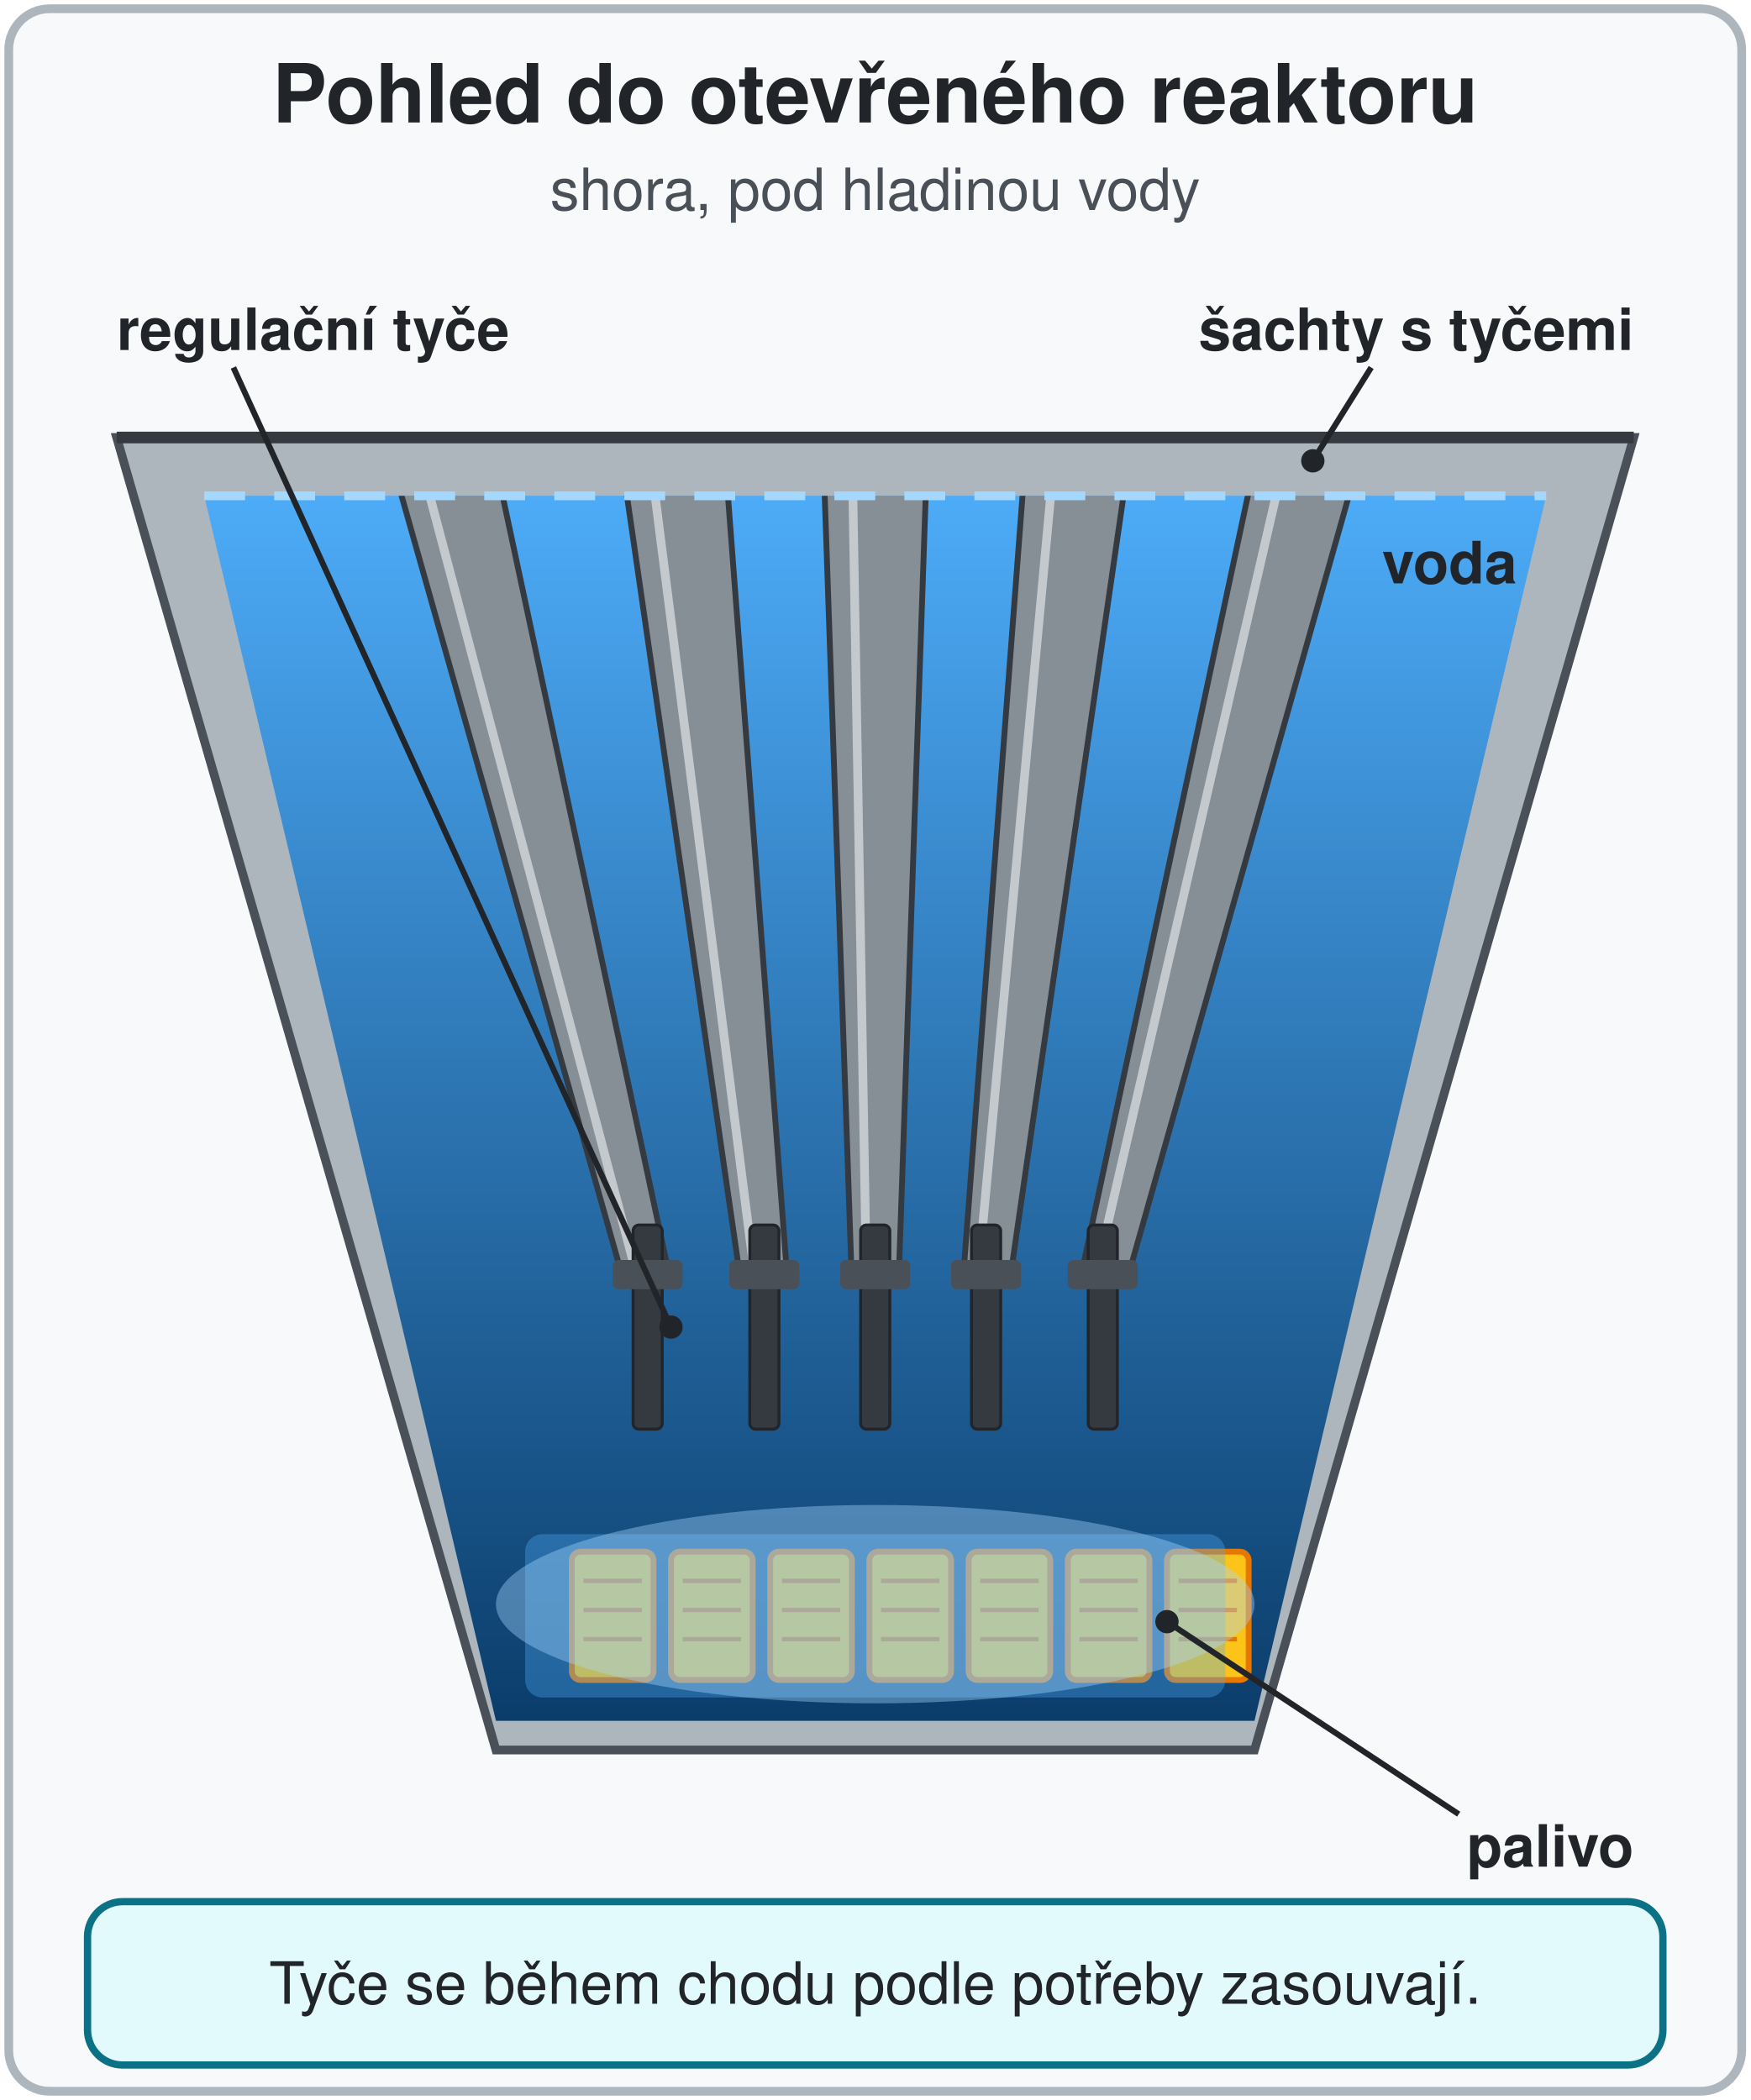
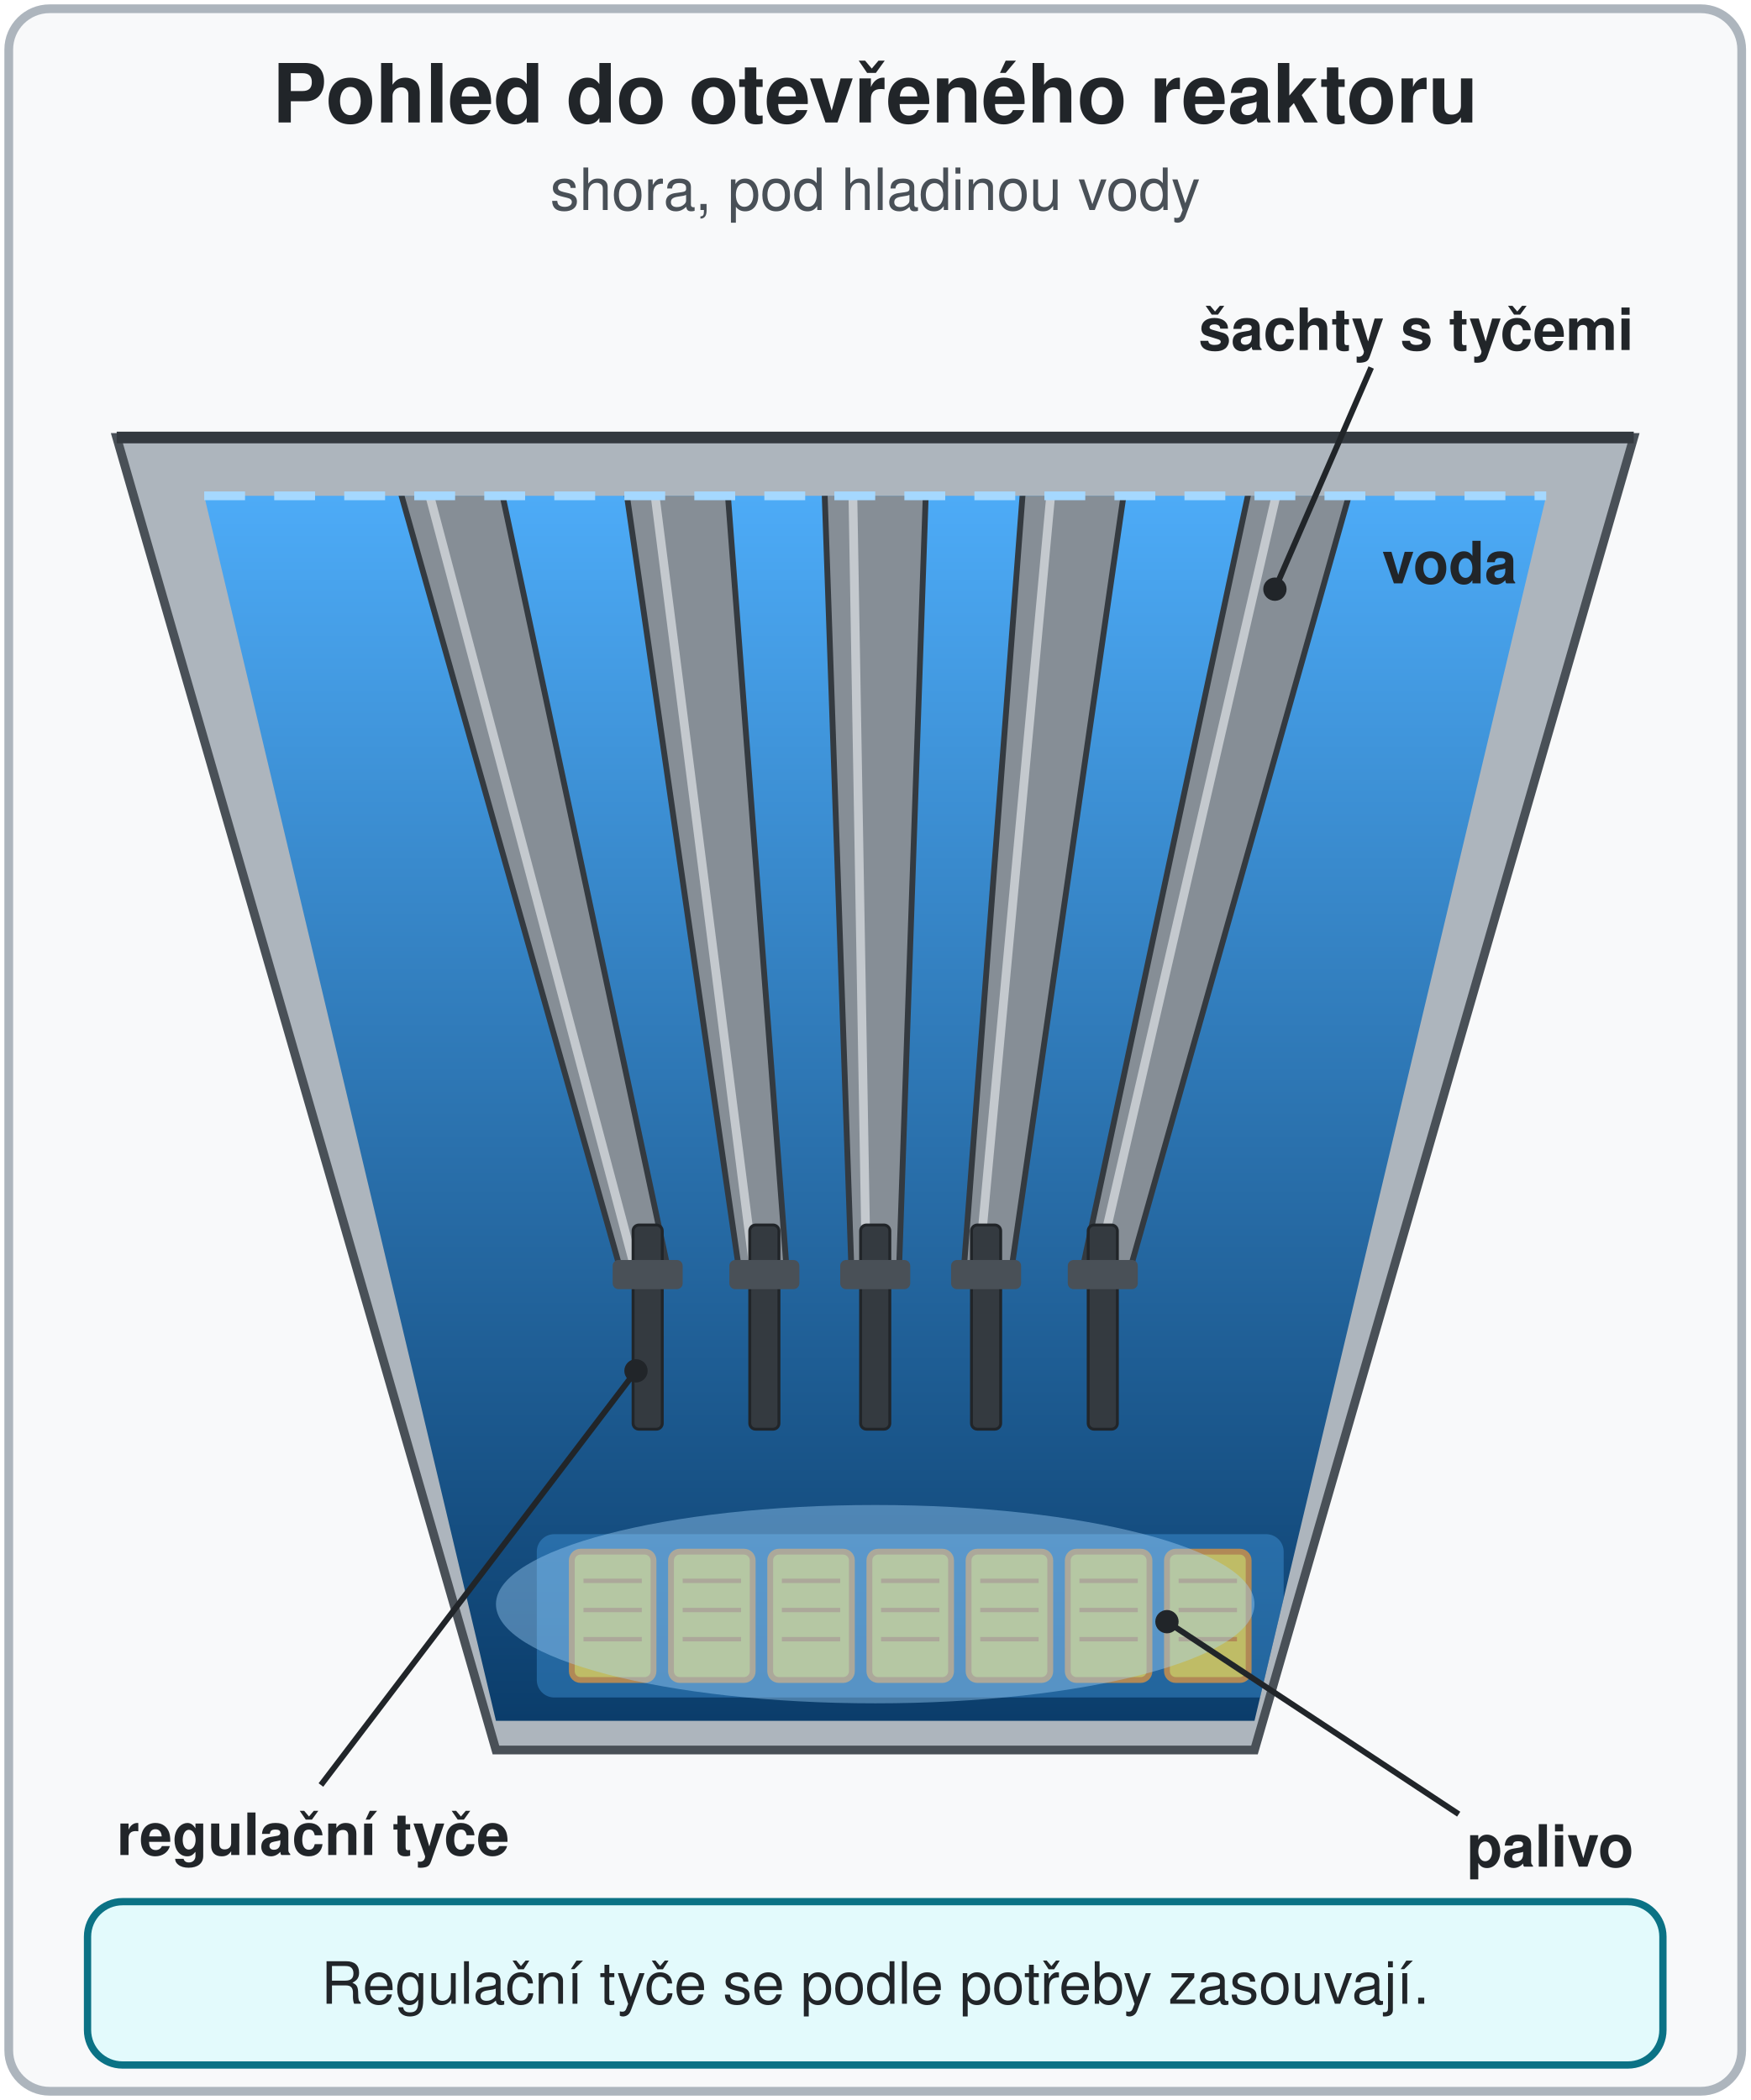
<svg xmlns="http://www.w3.org/2000/svg" viewBox="0 0 600 720" font-family="'Segoe UI', Helvetica, Arial, sans-serif" role="img" aria-label="Kresba pohledu shora do otevřeného reaktoru pod vodou. Do hloubky vedou šedé šachty, z nich mezi palivo dole zajíždějí tmavé regulační tyče. Na dně jsou žluté konce palivových tyčí, všechno je pod modrou vodou. Animace: regulační tyče se pomalu zasouvají a vysouvají.">
  <style>
.tyc { animation: tyc 8s ease-in-out infinite; }
@keyframes tyc { 0%, 100% { transform: translateY(0); } 50% { transform: translateY(46px); } }
.tyc2 { animation: tyc 8s ease-in-out infinite; animation-delay: -4s; }
.vlna { animation: vlna 4s ease-in-out infinite; }
@keyframes vlna { 0%, 100% { opacity: 0.25; } 50% { opacity: 0.6; } }
@media (prefers-reduced-motion: reduce) { .tyc, .tyc2, .vlna { animation: none; } }
/* Předloha: PDF 20, s. 4 – fotografie pohledu shora do otevřeného reaktoru pod vodou (svislé šachty, palivo dole,
   vše v modré vodě), u textu o regulačních tyčích. Fotka nahrazena kresbou. Animace 8 s: regulační tyče se pomalu
-    zasouvají a vysouvají („během chodu se podle potřeby různě zasouvají“). Bez animace = tyče v klidu. */
+    zasouvají a vysouvají (regulační tyče se podle potřeby zasouvají). Bez animace = tyče v klidu. */
</style>
  <rect x="3" y="3" width="594" height="714" rx="14" fill="#f8f9fa" stroke="#adb5bd" stroke-width="3" />
  <defs>
    <linearGradient id="vd" x1="0" y1="0" x2="0" y2="1">
      <stop offset="0" stop-color="#4dabf7" />
      <stop offset="1" stop-color="#0b3d6b" />
    </linearGradient>
    <clipPath id="bazen">
      <path d="M70 170L170 590H430L530 170Z" />
    </clipPath>
  </defs>
  <text x="300" y="42" font-size="28" font-weight="bold" fill="#212529" text-anchor="middle">Pohled do otevřeného reaktoru</text>
  <text x="300" y="72" font-size="20" fill="#495057" text-anchor="middle">shora, pod hladinou vody</text>
  <path d="M40 150L170 600H430L560 150Z" fill="#adb5bd" stroke="#495057" stroke-width="3" />
  <path d="M70 170L170 590H430L530 170Z" fill="url(#vd)" />
  <g clip-path="url(#bazen)">
    <rect x="196" y="532" width="28" height="44" rx="3" fill="#fcc419" stroke="#e67700" stroke-width="2" />
    <path d="M200 542h20M200 552h20M200 562h20" stroke="#e67700" stroke-width="1.5" />
    <rect x="230" y="532" width="28" height="44" rx="3" fill="#fcc419" stroke="#e67700" stroke-width="2" />
    <path d="M234 542h20M234 552h20M234 562h20" stroke="#e67700" stroke-width="1.5" />
    <rect x="264" y="532" width="28" height="44" rx="3" fill="#fcc419" stroke="#e67700" stroke-width="2" />
    <path d="M268 542h20M268 552h20M268 562h20" stroke="#e67700" stroke-width="1.5" />
    <rect x="298" y="532" width="28" height="44" rx="3" fill="#fcc419" stroke="#e67700" stroke-width="2" />
    <path d="M302 542h20M302 552h20M302 562h20" stroke="#e67700" stroke-width="1.5" />
    <rect x="332" y="532" width="28" height="44" rx="3" fill="#fcc419" stroke="#e67700" stroke-width="2" />
    <path d="M336 542h20M336 552h20M336 562h20" stroke="#e67700" stroke-width="1.5" />
    <rect x="366" y="532" width="28" height="44" rx="3" fill="#fcc419" stroke="#e67700" stroke-width="2" />
    <path d="M370 542h20M370 552h20M370 562h20" stroke="#e67700" stroke-width="1.5" />
    <rect x="400" y="532" width="28" height="44" rx="3" fill="#fcc419" stroke="#e67700" stroke-width="2" />
    <path d="M404 542h20M404 552h20M404 562h20" stroke="#e67700" stroke-width="1.5" />
-     <rect x="180" y="526" width="240" height="56" rx="6" fill="#4dabf7" opacity="0.35" />
+     <rect x="184" y="526" width="256" height="56" rx="6" fill="#4dabf7" opacity="0.35" />
    <ellipse class="vlna" cx="300" cy="550" rx="130" ry="34" fill="#a5d8ff" opacity="0.4" />
    <path d="M132 150L214 440H230L168 150Z" fill="#868e96" stroke="#343a40" stroke-width="2" />
    <path d="M142 150L219 440" stroke="#dee2e6" stroke-width="3" opacity="0.7" />
    <g class="tyc">
      <rect x="217" y="420" width="10" height="70" rx="2" fill="#343a40" stroke="#212529" stroke-width="1" />
    </g>
    <rect x="210" y="432" width="24" height="10" rx="2" fill="#495057" />
    <path d="M212 150L254 440H270L248 150Z" fill="#868e96" stroke="#343a40" stroke-width="2" />
    <path d="M222 150L259 440" stroke="#dee2e6" stroke-width="3" opacity="0.7" />
    <g class="tyc2">
      <rect x="257" y="420" width="10" height="70" rx="2" fill="#343a40" stroke="#212529" stroke-width="1" />
    </g>
    <rect x="250" y="432" width="24" height="10" rx="2" fill="#495057" />
    <path d="M282 150L292 440H308L318 150Z" fill="#868e96" stroke="#343a40" stroke-width="2" />
    <path d="M292 150L297 440" stroke="#dee2e6" stroke-width="3" opacity="0.7" />
    <g class="tyc">
      <rect x="295" y="420" width="10" height="70" rx="2" fill="#343a40" stroke="#212529" stroke-width="1" />
    </g>
    <rect x="288" y="432" width="24" height="10" rx="2" fill="#495057" />
    <path d="M352 150L330 440H346L388 150Z" fill="#868e96" stroke="#343a40" stroke-width="2" />
    <path d="M362 150L335 440" stroke="#dee2e6" stroke-width="3" opacity="0.7" />
    <g class="tyc2">
      <rect x="333" y="420" width="10" height="70" rx="2" fill="#343a40" stroke="#212529" stroke-width="1" />
    </g>
    <rect x="326" y="432" width="24" height="10" rx="2" fill="#495057" />
    <path d="M432 150L370 440H386L468 150Z" fill="#868e96" stroke="#343a40" stroke-width="2" />
    <path d="M442 150L375 440" stroke="#dee2e6" stroke-width="3" opacity="0.7" />
    <g class="tyc">
      <rect x="373" y="420" width="10" height="70" rx="2" fill="#343a40" stroke="#212529" stroke-width="1" />
    </g>
    <rect x="366" y="432" width="24" height="10" rx="2" fill="#495057" />
  </g>
  <path d="M40 150H560" stroke="#343a40" stroke-width="4" />
  <path d="M70 170H530" stroke="#a5d8ff" stroke-width="3" stroke-dasharray="14 10" />
  <text x="520" y="200" font-size="20" font-weight="bold" fill="#212529" text-anchor="end">voda</text>
-   <path d="M470 126L450 158" stroke="#212529" stroke-width="2" />
-   <circle cx="450" cy="158" r="4" fill="#212529" />
+   <path d="M470 126L437 202" stroke="#212529" stroke-width="2" />
+   <circle cx="437" cy="202" r="4" fill="#212529" />
  <text x="560" y="120" font-size="20" font-weight="bold" fill="#212529" text-anchor="end">šachty s tyčemi</text>
-   <path d="M80 126L230 455" stroke="#212529" stroke-width="2" />
-   <circle cx="230" cy="455" r="4" fill="#212529" />
-   <text x="40" y="120" font-size="20" font-weight="bold" fill="#212529" text-anchor="start">regulační tyče</text>
+   <path d="M110 612L218 470" stroke="#212529" stroke-width="2" />
+   <circle cx="218" cy="470" r="4" fill="#212529" />
+   <text x="40" y="636" font-size="20" font-weight="bold" fill="#212529" text-anchor="start">regulační tyče</text>
  <rect x="440" y="604" width="140" height="0" />
  <path d="M500 622L400 556" stroke="#212529" stroke-width="2" />
  <circle cx="400" cy="556" r="4" fill="#212529" />
  <text x="560" y="640" font-size="20" font-weight="bold" fill="#212529" text-anchor="end">palivo</text>
  <rect x="30" y="652" width="540" height="56" rx="12" fill="#e3fafc" stroke="#0b7285" stroke-width="2.5" />
-   <text x="300" y="687" font-size="20" fill="#212529" text-anchor="middle">Tyče se během chodu podle potřeby zasouvají.</text>
+   <text x="300" y="687" font-size="20" fill="#212529" text-anchor="middle">Regulační tyče se podle potřeby zasouvají.</text>
</svg>
